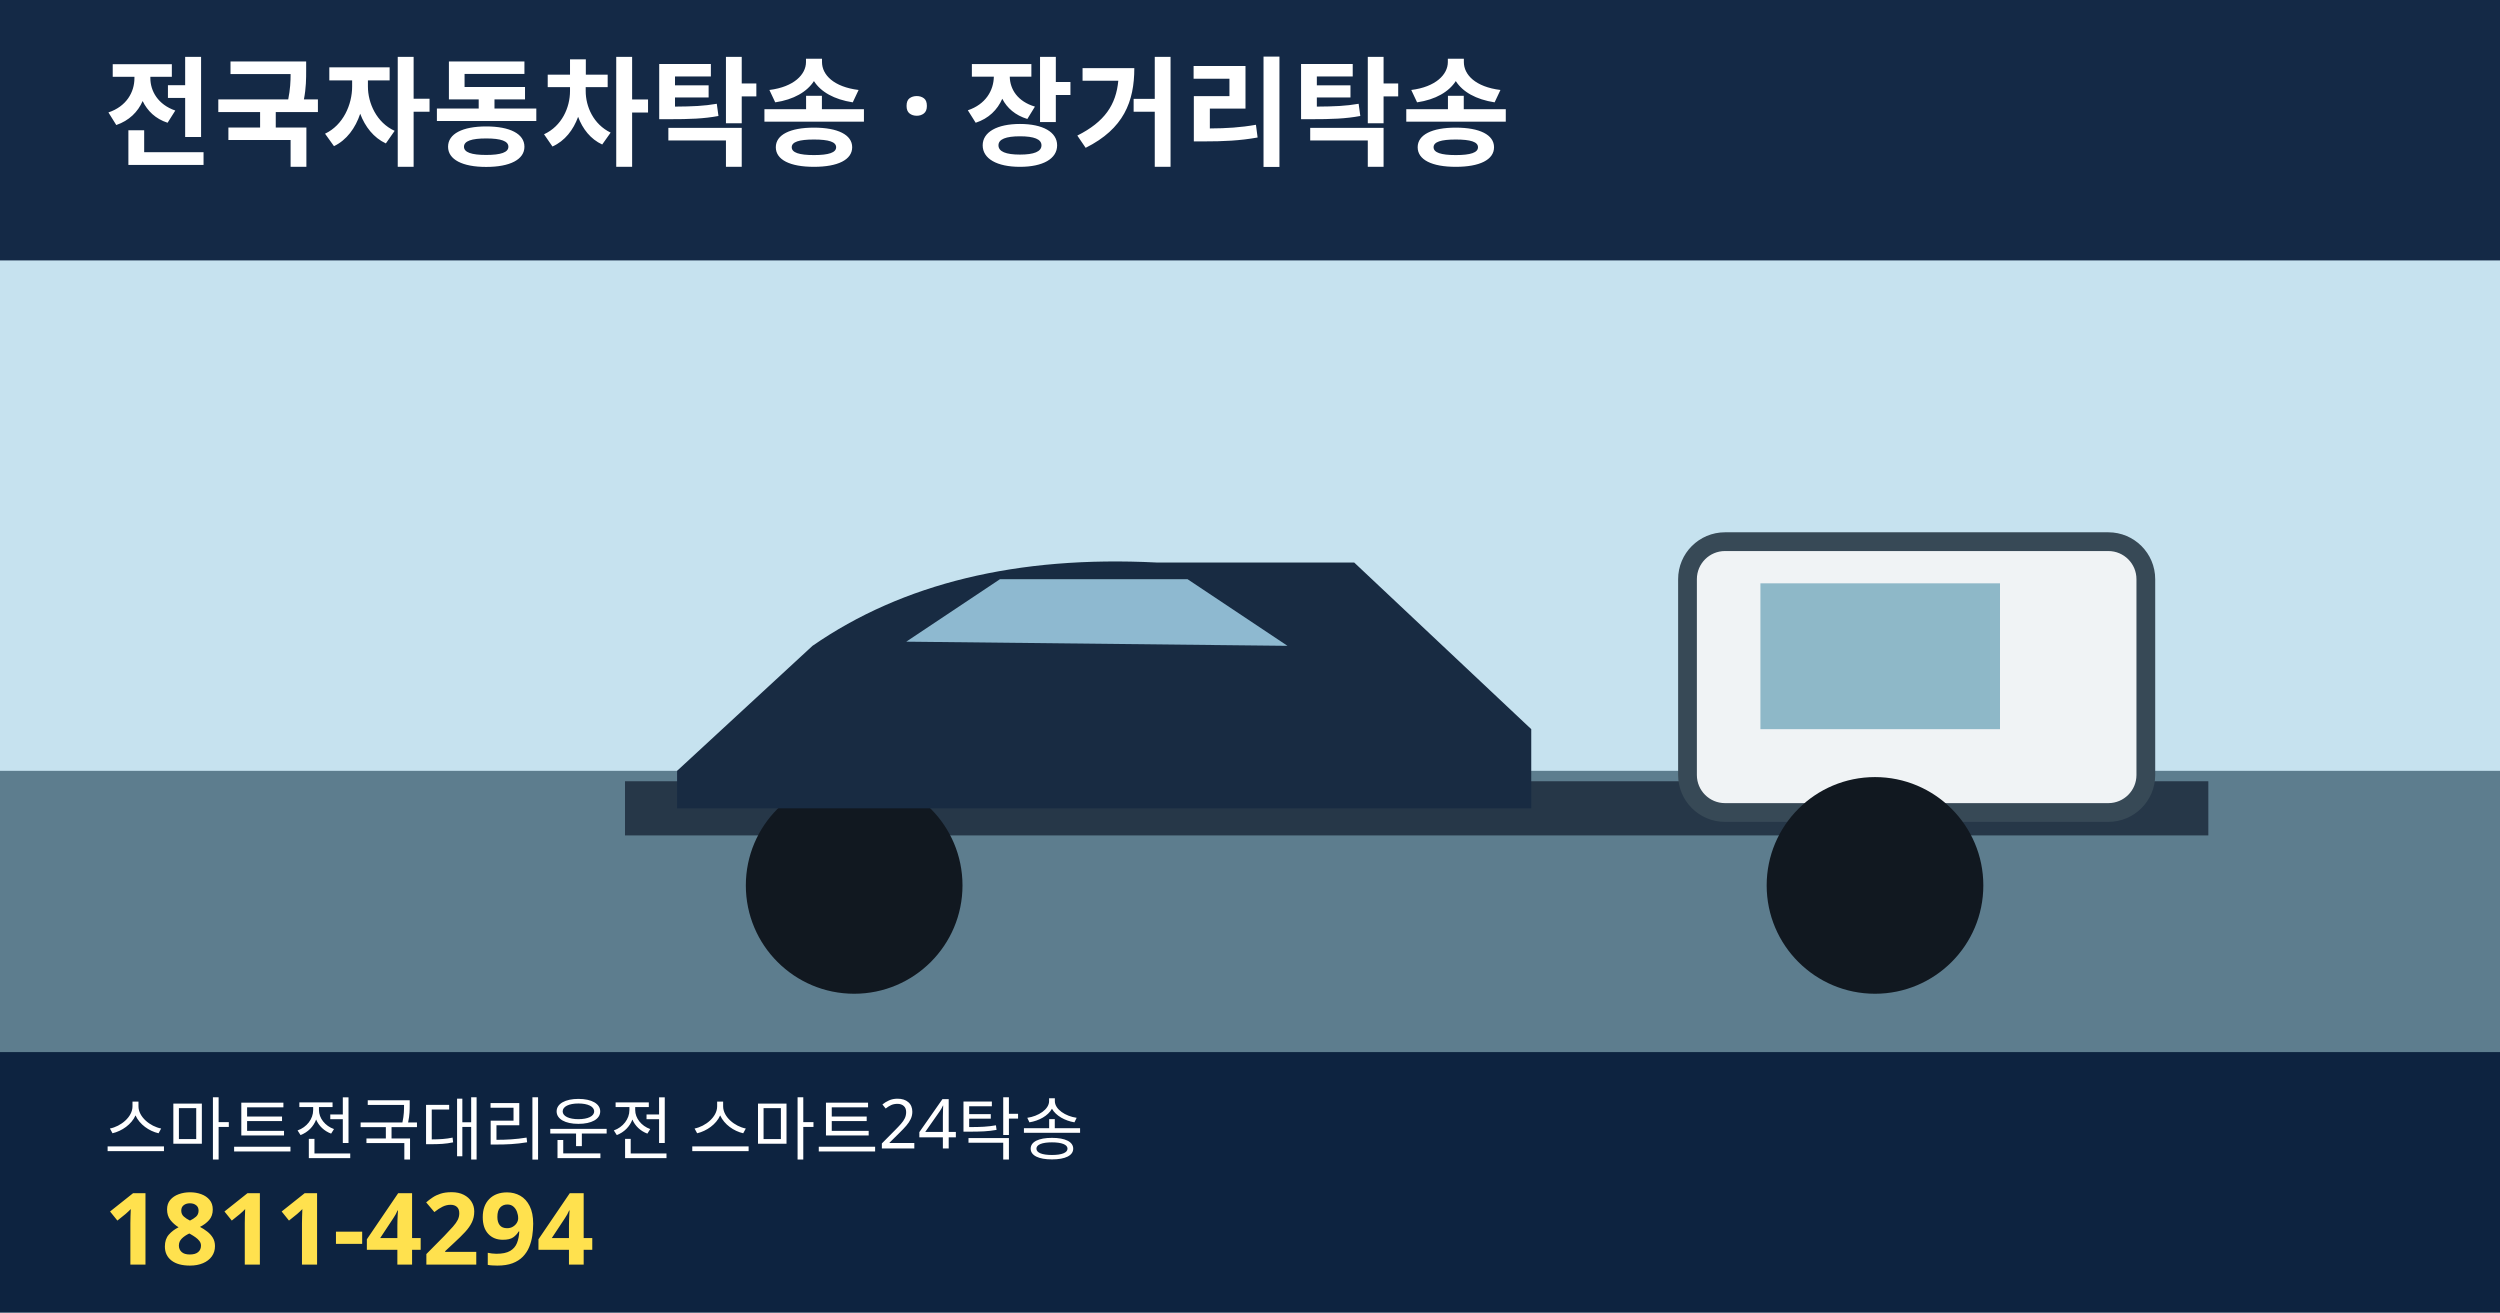
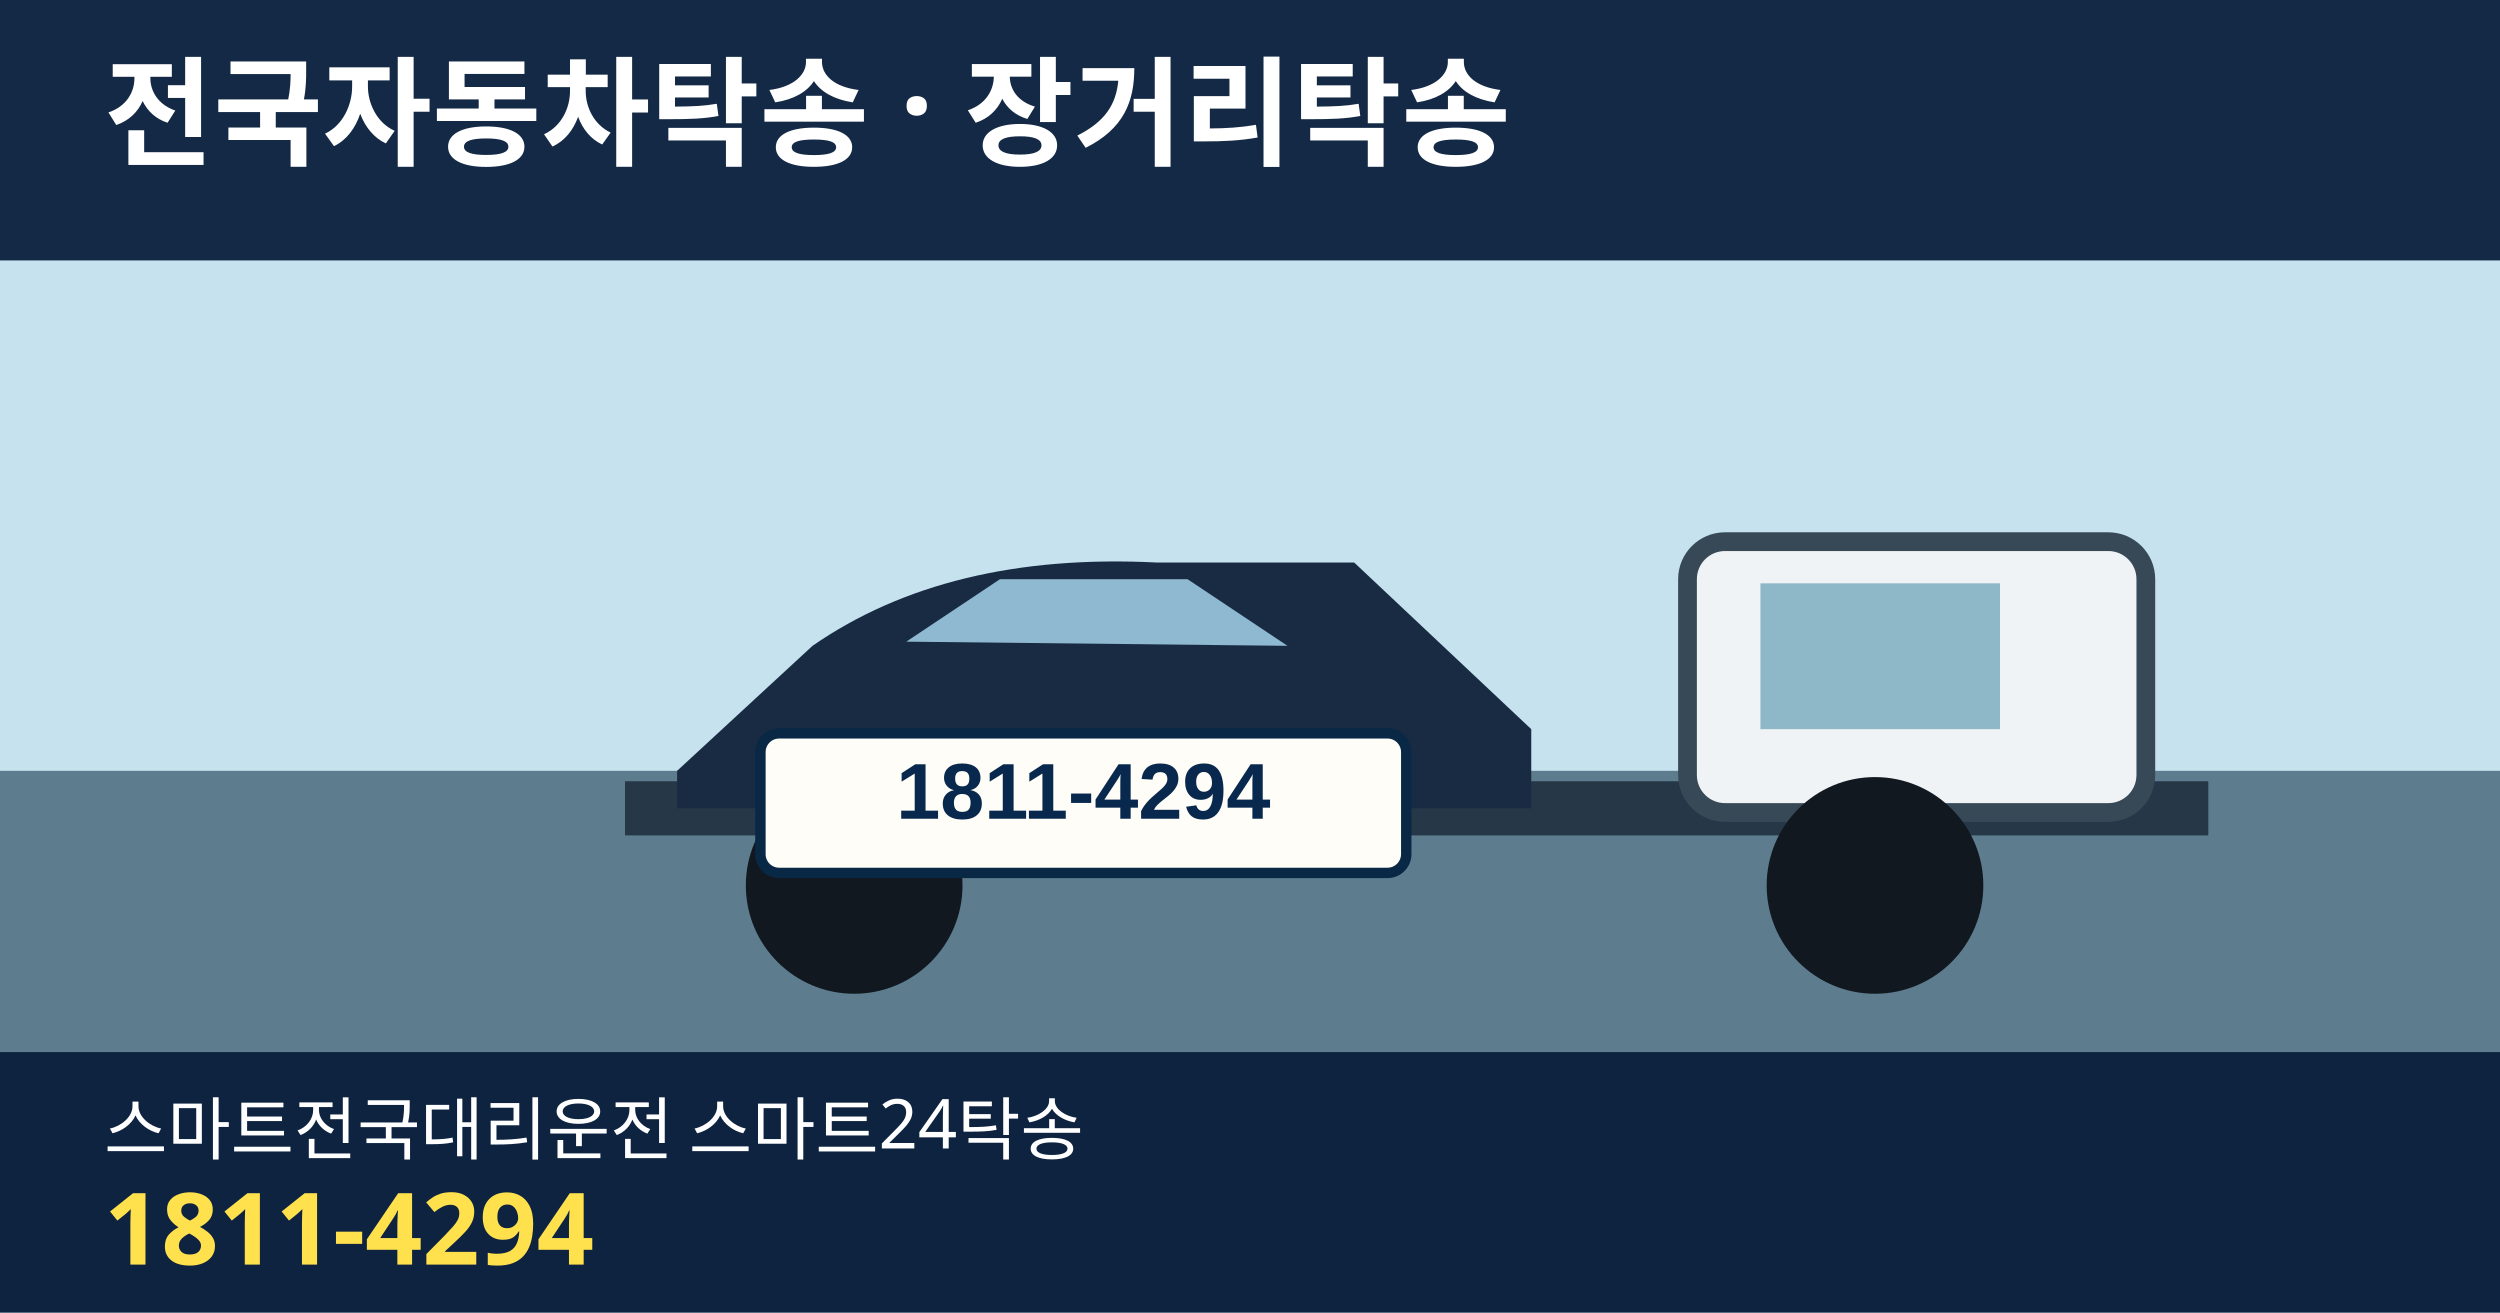
<svg xmlns="http://www.w3.org/2000/svg" viewBox="0 0 1200 630">
  <rect width="1200" height="630" fill="#c6e2ef" />
  <path d="M0 370L1200 370V630H0Z" fill="#5d7d8e" />
  <g transform="translate(300 260)">
    <rect x="0" y="115" width="760" height="26" fill="#263748" />
    <rect x="510" y="0" width="220" height="130" rx="18" fill="#f0f3f5" stroke="#374956" stroke-width="9" />
    <rect x="545" y="20" width="115" height="70" fill="#8eb8c8" />
    <g fill="#111820">
      <circle cx="110" cy="165" r="52" />
      <circle cx="600" cy="165" r="52" />
    </g>
    <path d="M25 110L90 50Q155 5 255 10H350L435 90V128H25Z" fill="#182b42" />
    <path d="M135 48L180 18H270L318 50Z" fill="#8eb9d0" />
  </g>
  <rect width="1200" height="125" fill="#081e3b" opacity=".94" />
  <text x="50" y="75" fill="white" font-family="sans-serif" font-size="57" font-weight="bold">전국자동차탁송 · 장거리탁송</text>
  <rect y="505" width="1200" height="125" fill="#081e3b" opacity=".94" />
  <text x="50" y="554" fill="white" font-family="sans-serif" font-size="33">스마트전국대리운전 스마트24탁송</text>
  <text x="50" y="607" fill="#ffe14e" font-family="sans-serif" font-size="48" font-weight="bold">1811-4294</text>
+   <g id="taksong-marketing-number-plate">
+     <rect x="365" y="352" width="310" height="67" rx="9" fill="#fffdf7" stroke="#092845" stroke-width="5" />
+     <text x="520" y="393" text-anchor="middle" font-family="Arial,Malgun Gothic,sans-serif" font-size="38" font-weight="bold" fill="#08294d">1811-4294</text>
+   </g>
</svg>
